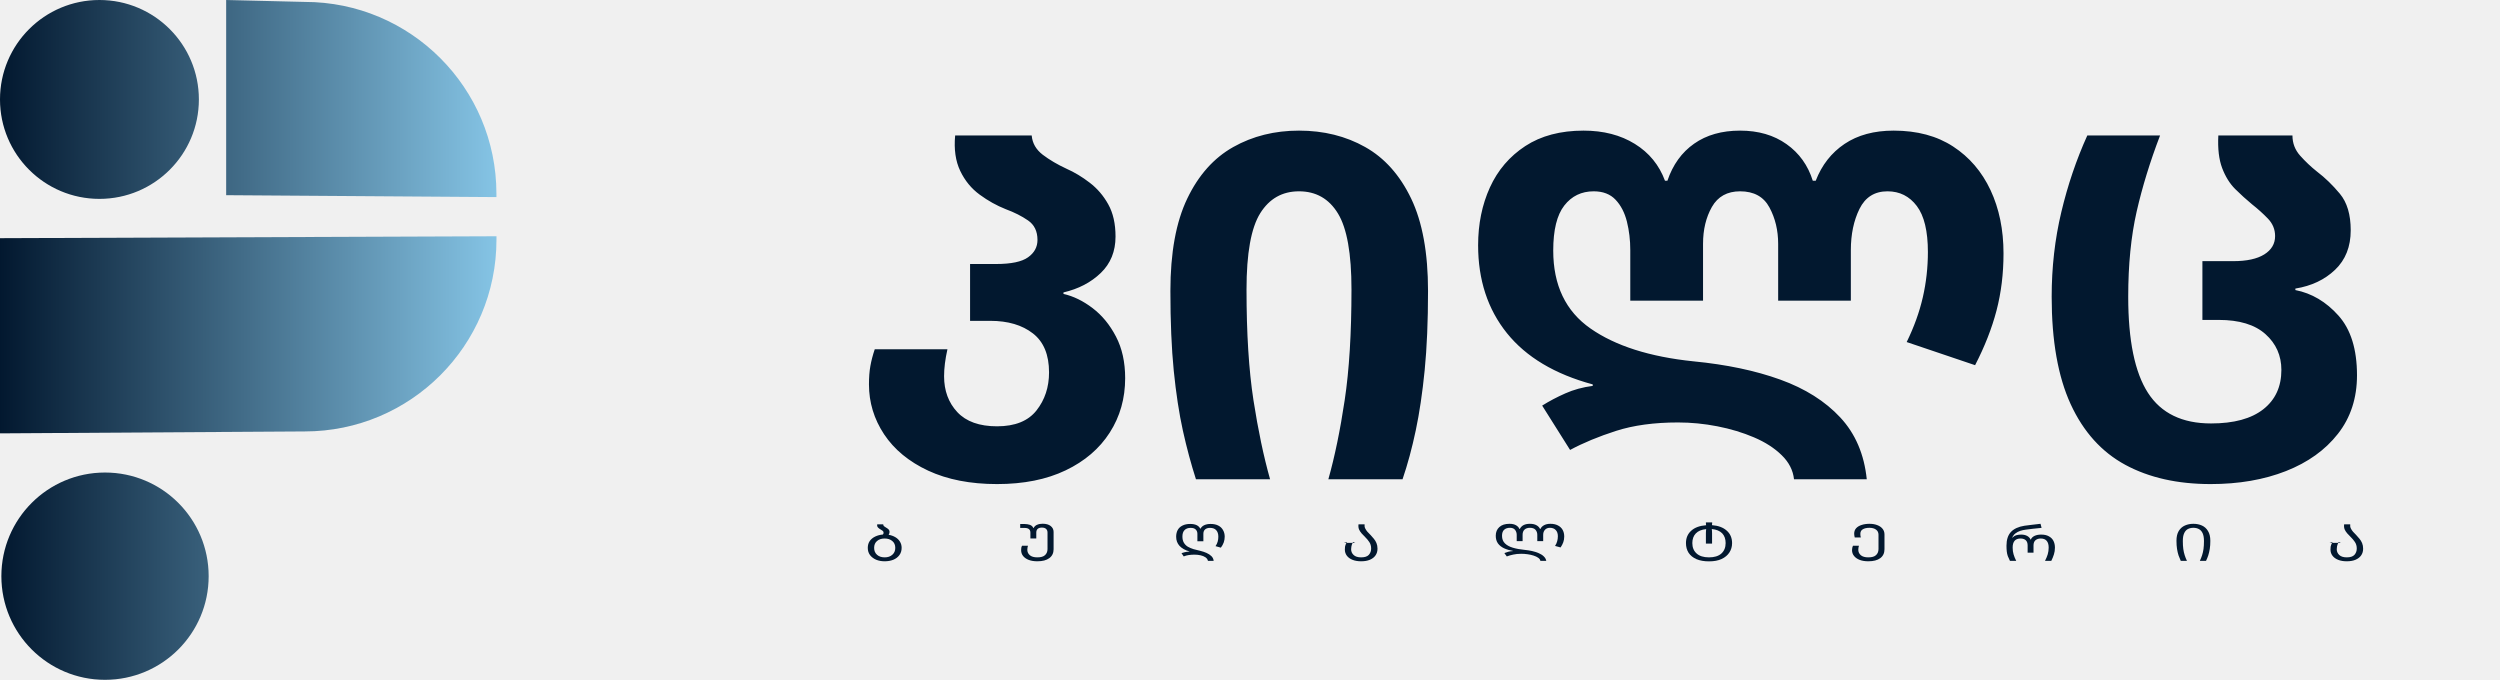
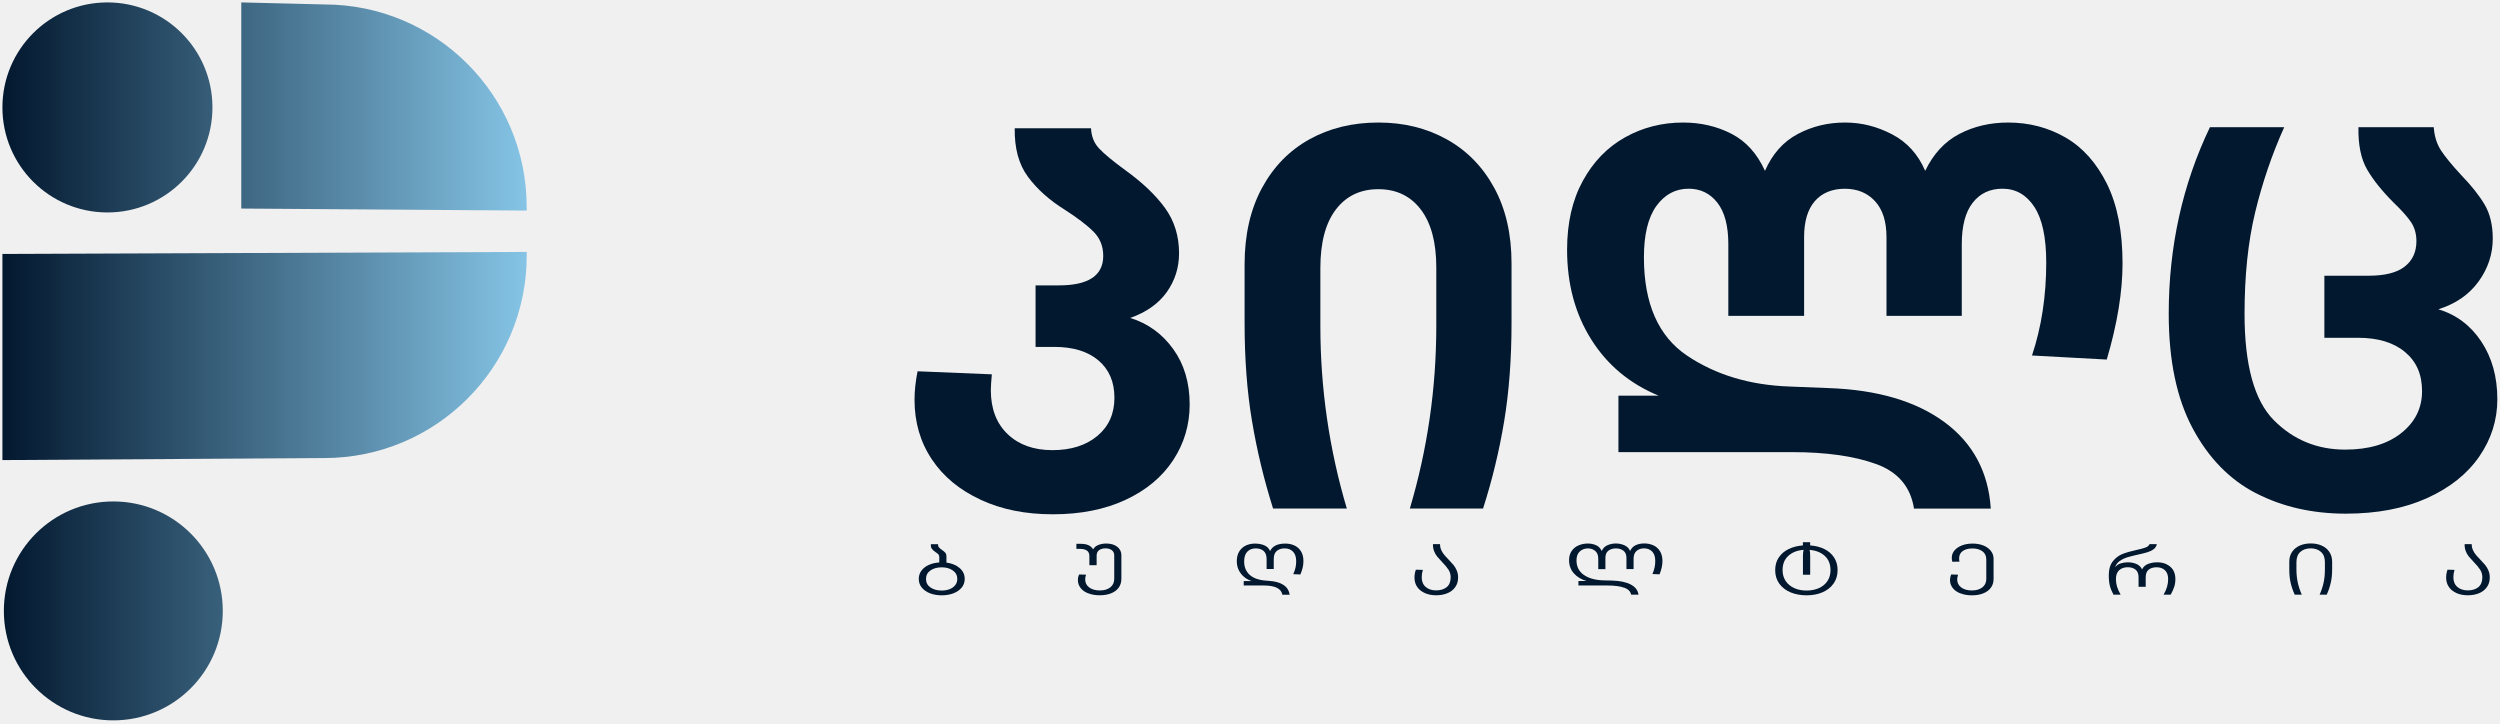
- <svg xmlns="http://www.w3.org/2000/svg" id="Layer_2" data-name="Layer 2" viewBox="0 0 547.06 148.76">
+ <svg xmlns="http://www.w3.org/2000/svg" width="518" height="150" viewBox="0 0 518 150" fill="none">
+   <g clip-path="url(#clip0_2_40)">
+     <path d="M44.02 22.26C44.02 34.28 34.28 44.02 22.26 44.02C10.24 44.02 0.5 34.28 0.5 22.26C0.5 10.24 10.24 0.5 22.26 0.5C34.28 0.5 44.02 10.24 44.02 22.26ZM23.48 103.9C10.95 103.9 0.8 114.05 0.8 126.58C0.8 139.11 10.95 149.26 23.48 149.26C36.01 149.26 46.16 139.11 46.16 126.58C46.16 114.05 36.01 103.9 23.48 103.9ZM109.12 52.2L0.5 52.62V95.33L67.17 94.91C90.34 94.91 109.14 76.13 109.14 52.94C109.14 52.69 109.14 52.44 109.14 52.19L109.12 52.2ZM109.13 42.89C109.13 19.71 90.34 0.92 67.17 0.92L49.99 0.5V43.21L109.13 43.63C109.13 43.38 109.13 43.13 109.13 42.88V42.89Z" fill="url(#paint0_linear_2_40)" />
+     <path d="M203.19 103.54C198.83 101.54 195.46 98.75 193.07 95.16C190.68 91.58 189.49 87.47 189.49 82.83C189.49 81 189.7 79.04 190.12 76.93L205.51 77.56C205.37 79.11 205.3 80.19 205.3 80.83C205.3 84.69 206.46 87.73 208.78 89.95C211.1 92.16 214.19 93.27 218.05 93.27C221.91 93.27 225.02 92.29 227.38 90.32C229.73 88.35 230.91 85.72 230.91 82.42C230.91 79.12 229.8 76.54 227.59 74.67C225.38 72.81 222.34 71.88 218.47 71.88H214.57V59.13H219.42C225.53 59.13 228.59 57.09 228.59 53.02C228.59 51.05 227.94 49.4 226.64 48.07C225.34 46.74 223.32 45.19 220.58 43.43C217.42 41.46 214.89 39.2 212.99 36.63C211.09 34.07 210.18 30.71 210.25 26.57H226.06C226.13 28.26 226.69 29.66 227.75 30.78C228.8 31.9 230.63 33.41 233.23 35.31C236.74 37.84 239.46 40.44 241.4 43.11C243.33 45.78 244.3 48.9 244.3 52.49C244.3 55.44 243.46 58.11 241.77 60.5C240.08 62.89 237.56 64.68 234.18 65.88C237.83 67 240.8 69.15 243.08 72.31C245.36 75.47 246.5 79.3 246.5 83.8C246.5 88.01 245.36 91.86 243.08 95.34C240.8 98.82 237.51 101.56 233.23 103.56C228.94 105.56 223.92 106.56 218.16 106.56C212.4 106.56 207.55 105.56 203.2 103.56L203.19 103.54Z" fill="#02182F" />
+     <path d="M259.41 87.21C258.39 81.13 257.88 74.37 257.88 66.92V54.8C257.88 48.69 259.07 43.42 261.46 38.99C263.85 34.56 267.13 31.19 271.31 28.87C275.49 26.55 280.25 25.39 285.59 25.39C290.93 25.39 295.58 26.55 299.76 28.87C303.94 31.19 307.22 34.54 309.61 38.93C312 43.32 313.19 48.54 313.19 54.58V66.91C313.19 74.36 312.68 81.15 311.66 87.3C310.64 93.45 309.18 99.47 307.29 105.37H292.12C295.77 93.08 297.6 80.47 297.6 67.54V55.42C297.6 50.22 296.53 46.22 294.39 43.41C292.25 40.6 289.31 39.2 285.59 39.2C281.87 39.2 278.93 40.61 276.79 43.41C274.65 46.22 273.58 50.26 273.58 55.53V67.54C273.58 80.47 275.41 93.08 279.06 105.37H263.78C261.88 99.33 260.42 93.27 259.41 87.19V87.21Z" fill="#02182F" />
+     <path d="M388.76 96.16C384.26 94.51 378.43 93.68 371.27 93.68H335.34V81.98H343.67C337.7 79.52 333.04 75.64 329.71 70.34C326.37 65.04 324.7 58.84 324.7 51.74C324.7 46.19 325.79 41.43 327.97 37.46C330.15 33.49 333.06 30.49 336.72 28.45C340.37 26.41 344.38 25.39 348.73 25.39C352.38 25.39 355.72 26.16 358.74 27.71C361.76 29.26 364.08 31.82 365.7 35.4C367.24 31.89 369.51 29.34 372.5 27.76C375.48 26.18 378.73 25.39 382.25 25.39C385.77 25.39 388.87 26.2 392 27.81C395.12 29.43 397.43 31.96 398.9 35.4C400.59 31.89 402.94 29.34 405.96 27.76C408.98 26.18 412.35 25.39 416.08 25.39C420.44 25.39 424.41 26.43 427.99 28.5C431.57 30.57 434.43 33.79 436.58 38.14C438.72 42.5 439.79 47.98 439.79 54.58C439.79 60.48 438.7 67.12 436.52 74.5L421.03 73.66C423 67.76 423.98 61.33 423.98 54.38C423.98 49.18 423.15 45.34 421.5 42.84C419.85 40.35 417.65 39.1 414.91 39.1C412.31 39.1 410.26 40.07 408.75 42C407.24 43.93 406.48 46.79 406.48 50.59V65.45H390.88V49.12C390.88 45.89 390.09 43.41 388.51 41.69C386.93 39.97 384.84 39.11 382.24 39.11C379.64 39.11 377.5 39.97 376.02 41.69C374.54 43.41 373.81 45.89 373.81 49.12V65.45H358.11V50.59C358.11 46.8 357.35 43.93 355.84 42C354.33 40.07 352.34 39.1 349.89 39.1C347.15 39.1 344.92 40.3 343.2 42.68C341.48 45.07 340.62 48.62 340.62 53.32C340.62 62.87 343.59 69.65 349.52 73.66C355.46 77.66 362.57 79.81 370.86 80.09L378.87 80.41C388.99 80.76 396.99 83.12 402.9 87.47C408.8 91.83 412 97.8 412.49 105.38H396.58C395.88 100.88 393.28 97.81 388.78 96.16H388.76Z" fill="#02182F" />
+     <path d="M467.48 102.22C462 99.41 457.61 94.91 454.31 88.73C451.01 82.55 449.36 74.65 449.36 65.02C449.36 51.11 452.21 38.22 457.9 26.35H473.29C470.76 31.97 468.76 37.84 467.28 43.95C465.8 50.06 465.07 57.09 465.07 65.03C465.07 75.64 467.09 82.98 471.13 87.05C475.17 91.13 480.1 93.16 485.94 93.16C490.79 93.16 494.65 92.02 497.53 89.74C500.41 87.46 501.85 84.56 501.85 81.05C501.85 77.54 500.67 74.9 498.32 72.94C495.97 70.97 492.72 69.99 488.57 69.99H481.61V57.13H490.78C494.15 57.13 496.65 56.5 498.26 55.23C499.88 53.97 500.68 52.21 500.68 49.96C500.68 48.42 500.29 47.08 499.52 45.96C498.75 44.84 497.55 43.5 495.94 41.96C493.55 39.57 491.72 37.29 490.46 35.11C489.2 32.93 488.6 30.02 488.67 26.36H504.27C504.41 28.26 504.92 29.87 505.8 31.21C506.68 32.54 508.07 34.23 509.96 36.27C512.07 38.45 513.68 40.48 514.81 42.38C515.93 44.28 516.5 46.63 516.5 49.44C516.5 52.67 515.51 55.64 513.55 58.34C511.58 61.05 508.81 62.96 505.23 64.08C508.95 65.2 511.92 67.44 514.13 70.77C516.34 74.11 517.45 78.09 517.45 82.73C517.45 87.02 516.2 90.97 513.71 94.58C511.22 98.2 507.6 101.08 502.86 103.22C498.12 105.36 492.51 106.43 486.05 106.43C479.16 106.43 472.98 105.03 467.5 102.22H467.48Z" fill="#02182F" />
+     <path d="M192.69 122.93C191.97 122.65 191.4 122.25 190.99 121.74C190.57 121.23 190.37 120.63 190.37 119.95C190.37 119.31 190.55 118.74 190.92 118.24C191.29 117.74 191.79 117.35 192.43 117.06C193.07 116.77 193.8 116.59 194.62 116.54V115.41C194.62 115.19 194.56 115.01 194.44 114.87C194.32 114.74 194.12 114.58 193.85 114.4C193.51 114.17 193.25 113.94 193.08 113.71C192.91 113.49 192.84 113.17 192.88 112.76H194.36C194.35 113.03 194.41 113.25 194.54 113.4C194.67 113.56 194.88 113.74 195.16 113.93C195.47 114.14 195.7 114.33 195.86 114.52C196.02 114.71 196.1 114.97 196.1 115.3V116.57C197.22 116.72 198.14 117.09 198.84 117.7C199.54 118.3 199.89 119.05 199.89 119.95C199.89 120.63 199.68 121.23 199.27 121.74C198.85 122.25 198.28 122.65 197.56 122.93C196.83 123.21 196.02 123.35 195.13 123.35C194.24 123.35 193.41 123.21 192.69 122.93ZM192.79 121.71C193.39 122.14 194.17 122.36 195.13 122.36C195.74 122.36 196.29 122.26 196.78 122.07C197.27 121.87 197.65 121.59 197.93 121.23C198.21 120.87 198.35 120.44 198.35 119.96C198.35 119.22 198.04 118.64 197.43 118.2C196.82 117.77 196.05 117.55 195.12 117.55C194.19 117.55 193.39 117.77 192.78 118.2C192.18 118.63 191.87 119.22 191.87 119.96C191.87 120.7 192.17 121.28 192.78 121.72L192.79 121.71Z" fill="#02182F" />
+     <path d="M225.49 122.95C224.8 122.68 224.27 122.31 223.9 121.83C223.53 121.35 223.34 120.81 223.34 120.19C223.34 119.8 223.42 119.41 223.6 119.03L225.03 119.07C224.91 119.42 224.85 119.74 224.85 120.05C224.85 120.75 225.13 121.31 225.69 121.72C226.25 122.14 226.98 122.34 227.89 122.34C228.8 122.34 229.5 122.13 230.05 121.7C230.6 121.28 230.87 120.68 230.87 119.93V115.11C230.87 114.62 230.7 114.26 230.37 114C230.03 113.75 229.6 113.62 229.06 113.62C228.52 113.62 228.05 113.75 227.72 114C227.39 114.26 227.22 114.64 227.22 115.14V117.11H225.72V115.21C225.72 114.71 225.55 114.33 225.22 114.09C224.88 113.85 224.42 113.73 223.84 113.73H223.03V112.68H223.98C225.21 112.68 226.05 113.06 226.49 113.83C226.73 113.41 227.1 113.1 227.59 112.91C228.08 112.72 228.62 112.62 229.22 112.62C230.16 112.62 230.92 112.84 231.49 113.29C232.06 113.74 232.35 114.32 232.35 115.03V119.94C232.35 120.63 232.17 121.23 231.8 121.75C231.43 122.27 230.91 122.66 230.23 122.93C229.55 123.21 228.76 123.34 227.86 123.34C226.96 123.34 226.18 123.21 225.49 122.93V122.95Z" fill="#02182F" />
+     <path d="M264.56 121.78C263.91 121.47 262.99 121.31 261.8 121.31H257.7V120.4H259.33C258.39 120.08 257.64 119.56 257.09 118.82C256.53 118.08 256.26 117.24 256.26 116.29C256.26 115.49 256.43 114.81 256.77 114.26C257.11 113.71 257.57 113.3 258.14 113.03C258.71 112.76 259.35 112.63 260.04 112.63C260.73 112.63 261.4 112.75 261.95 112.98C262.51 113.21 262.91 113.61 263.17 114.17C263.66 113.14 264.71 112.63 266.32 112.63C267.02 112.63 267.65 112.76 268.22 113.03C268.79 113.3 269.24 113.7 269.57 114.24C269.91 114.78 270.07 115.45 270.07 116.26C270.07 116.75 270.02 117.2 269.91 117.63C269.81 118.06 269.65 118.53 269.44 119.03L267.96 118.97C268.17 118.51 268.32 118.07 268.42 117.65C268.52 117.23 268.57 116.77 268.57 116.29C268.57 115.41 268.35 114.75 267.91 114.3C267.47 113.85 266.9 113.63 266.19 113.63C265.48 113.63 264.96 113.81 264.54 114.16C264.12 114.51 263.92 115.07 263.92 115.83V117.9H262.44V115.83C262.44 115.07 262.23 114.52 261.82 114.16C261.4 113.8 260.86 113.63 260.19 113.63C259.47 113.63 258.89 113.85 258.45 114.3C258.01 114.75 257.79 115.42 257.79 116.33C257.79 117.51 258.18 118.44 258.96 119.13C259.74 119.82 260.88 120.21 262.38 120.31L262.87 120.35C264.15 120.43 265.17 120.7 265.91 121.18C266.65 121.66 267.09 122.34 267.21 123.23H265.71C265.59 122.58 265.2 122.09 264.55 121.78H264.56Z" fill="#02182F" />
+     <path d="M298.62 113.94C298.77 114.3 298.96 114.61 299.19 114.89C299.42 115.17 299.73 115.52 300.13 115.93C300.56 116.37 300.9 116.75 301.17 117.07C301.43 117.39 301.66 117.77 301.84 118.2C302.02 118.63 302.12 119.12 302.12 119.66C302.12 120.43 301.92 121.09 301.53 121.64C301.14 122.2 300.6 122.62 299.91 122.91C299.22 123.2 298.44 123.34 297.57 123.34C296.7 123.34 295.96 123.2 295.28 122.91C294.6 122.62 294.06 122.2 293.67 121.65C293.28 121.1 293.08 120.45 293.08 119.69C293.08 119.1 293.18 118.55 293.37 118.04L294.82 118.08C294.66 118.57 294.58 119.07 294.58 119.61C294.58 120.48 294.86 121.15 295.41 121.62C295.96 122.09 296.68 122.33 297.56 122.33C298.44 122.33 299.21 122.11 299.75 121.66C300.29 121.22 300.57 120.55 300.58 119.66C300.58 119.04 300.43 118.5 300.13 118.04C299.83 117.58 299.39 117.05 298.8 116.45C298.37 116 298.03 115.62 297.77 115.3C297.51 114.98 297.3 114.61 297.14 114.18C296.97 113.75 296.9 113.27 296.91 112.75H298.37C298.37 113.18 298.45 113.57 298.6 113.93L298.62 113.94Z" fill="#02182F" />
+     <path d="M336.54 121.78C335.71 121.47 334.52 121.31 332.97 121.31H327.05V120.39H328.74C327.64 120.07 326.76 119.54 326.1 118.79C325.44 118.04 325.11 117.14 325.11 116.08C325.11 115.32 325.29 114.68 325.65 114.16C326.01 113.64 326.49 113.25 327.08 113C327.67 112.75 328.31 112.62 328.99 112.62C329.6 112.62 330.17 112.73 330.69 112.96C331.22 113.19 331.61 113.59 331.88 114.17C332.12 113.61 332.52 113.21 333.06 112.97C333.6 112.73 334.19 112.61 334.81 112.61C335.43 112.61 336 112.73 336.56 112.97C337.12 113.21 337.52 113.61 337.76 114.16C338.02 113.6 338.4 113.2 338.92 112.96C339.44 112.72 340.03 112.6 340.69 112.6C341.35 112.6 342 112.73 342.58 112.99C343.15 113.25 343.61 113.66 343.95 114.21C344.29 114.76 344.46 115.45 344.46 116.27C344.46 117.09 344.26 118.02 343.86 119L342.38 118.94C342.77 118.07 342.97 117.18 342.97 116.27C342.97 115.36 342.75 114.71 342.32 114.27C341.89 113.84 341.33 113.62 340.66 113.62C340.04 113.62 339.52 113.79 339.1 114.15C338.68 114.5 338.48 115.04 338.48 115.77V117.91H337V115.61C337 114.93 336.79 114.43 336.38 114.11C335.96 113.79 335.45 113.63 334.82 113.63C334.19 113.63 333.66 113.79 333.25 114.11C332.84 114.43 332.64 114.93 332.64 115.62V117.92H331.16V115.78C331.16 115.05 330.95 114.51 330.54 114.16C330.12 113.81 329.62 113.63 329.02 113.63C328.36 113.63 327.8 113.84 327.34 114.25C326.88 114.66 326.65 115.28 326.65 116.11C326.65 117.4 327.15 118.4 328.16 119.11C329.17 119.82 330.52 120.2 332.22 120.25L333.98 120.29C335.65 120.34 336.96 120.61 337.91 121.12C338.86 121.63 339.38 122.33 339.49 123.21H337.97C337.85 122.56 337.37 122.07 336.54 121.76V121.78Z" fill="#02182F" />
+     <path d="M368.56 115.52C369.05 114.78 369.73 114.19 370.59 113.77C371.45 113.35 372.45 113.09 373.56 113.01V112.35H375.06V113.01C376.16 113.09 377.14 113.33 378 113.76C378.86 114.18 379.54 114.77 380.02 115.51C380.5 116.25 380.75 117.13 380.75 118.13C380.75 119.2 380.47 120.13 379.91 120.92C379.35 121.71 378.58 122.31 377.61 122.73C376.64 123.15 375.54 123.35 374.32 123.35C373.1 123.35 371.98 123.14 370.99 122.73C370 122.31 369.23 121.71 368.66 120.92C368.09 120.13 367.82 119.2 367.82 118.13C367.82 117.13 368.06 116.26 368.55 115.52H368.56ZM373.69 113.93C372.38 114.03 371.33 114.45 370.54 115.17C369.75 115.89 369.35 116.88 369.35 118.13C369.35 119.01 369.57 119.76 370 120.4C370.43 121.03 371.03 121.52 371.78 121.86C372.53 122.2 373.38 122.36 374.33 122.36C375.28 122.36 376.12 122.19 376.87 121.86C377.62 121.53 378.21 121.04 378.64 120.4C379.07 119.76 379.28 119.01 379.28 118.14C379.28 116.89 378.88 115.9 378.09 115.18C377.3 114.46 376.25 114.04 374.96 113.94C375.03 114.25 375.07 114.68 375.07 115.24V119.08H373.57V115.26C373.57 114.74 373.61 114.3 373.7 113.94L373.69 113.93Z" fill="#02182F" />
+     <path d="M406.18 122.95C405.5 122.68 404.97 122.31 404.6 121.83C404.23 121.35 404.04 120.81 404.04 120.19C404.04 119.81 404.12 119.42 404.28 119.03L405.71 119.07C405.59 119.48 405.53 119.81 405.53 120.05C405.53 120.75 405.81 121.31 406.37 121.72C406.93 122.14 407.66 122.34 408.57 122.34C409.48 122.34 410.2 122.13 410.74 121.71C411.28 121.29 411.56 120.7 411.56 119.95V115.89C411.55 115.15 411.27 114.59 410.74 114.21C410.2 113.83 409.52 113.64 408.71 113.64C407.84 113.64 407.16 113.82 406.67 114.18C406.17 114.54 405.93 115.05 405.93 115.7C405.93 115.93 405.95 116.16 406 116.37L404.52 116.4C404.45 116.13 404.41 115.85 404.41 115.57C404.41 114.99 404.6 114.48 404.98 114.04C405.36 113.6 405.87 113.25 406.53 113C407.18 112.75 407.91 112.63 408.72 112.63C409.53 112.63 410.26 112.76 410.92 113.01C411.58 113.27 412.1 113.64 412.49 114.12C412.88 114.6 413.07 115.17 413.07 115.81V119.97C413.07 120.65 412.89 121.25 412.52 121.76C412.15 122.27 411.63 122.66 410.95 122.94C410.27 123.22 409.48 123.35 408.58 123.35C407.68 123.35 406.9 123.22 406.22 122.94L406.18 122.95Z" fill="#02182F" />
+     <path d="M448.88 116.91C449.45 117.16 449.9 117.55 450.24 118.06C450.57 118.58 450.74 119.22 450.74 119.97C450.74 120.57 450.66 121.12 450.49 121.62C450.32 122.12 450.08 122.66 449.77 123.22H448.29C448.62 122.65 448.86 122.11 449.01 121.6C449.16 121.09 449.24 120.55 449.24 119.99C449.24 119.19 449.02 118.58 448.58 118.16C448.14 117.74 447.57 117.54 446.86 117.54C446.15 117.54 445.61 117.71 445.2 118.04C444.79 118.37 444.59 118.9 444.59 119.62V121.58H443.11V119.62C443.11 118.89 442.9 118.36 442.49 118.03C442.08 117.7 441.53 117.53 440.86 117.53C440.13 117.53 439.54 117.74 439.09 118.15C438.64 118.56 438.42 119.17 438.42 119.98C438.42 120.53 438.5 121.06 438.65 121.55C438.8 122.05 439.05 122.6 439.39 123.21H437.91C437.57 122.58 437.32 121.97 437.17 121.39C437.02 120.81 436.94 120.08 436.94 119.21C436.94 117.98 437.22 117.01 437.78 116.3C438.34 115.6 439 115.09 439.77 114.79C440.53 114.49 441.49 114.21 442.65 113.96C443.52 113.77 444.16 113.6 444.57 113.44C444.99 113.28 445.26 113.05 445.39 112.74H446.89C446.82 113.17 446.6 113.52 446.24 113.79C445.88 114.06 445.45 114.27 444.96 114.42C444.47 114.57 443.8 114.74 442.96 114.92C442.07 115.12 441.34 115.3 440.76 115.48C440.19 115.66 439.67 115.91 439.2 116.24C438.74 116.57 438.42 117 438.25 117.53C438.54 117.16 438.92 116.89 439.39 116.74C439.86 116.59 440.35 116.51 440.87 116.51C441.55 116.51 442.16 116.63 442.68 116.86C443.2 117.09 443.59 117.46 443.83 117.97C444.1 117.45 444.51 117.07 445.07 116.85C445.63 116.63 446.26 116.51 446.98 116.51C447.7 116.51 448.31 116.64 448.88 116.89V116.91Z" fill="#02182F" />
+     <path d="M474.62 120.73C474.43 119.92 474.34 119 474.34 117.97V116.4C474.34 115.59 474.54 114.89 474.94 114.32C475.34 113.75 475.87 113.32 476.54 113.03C477.21 112.74 477.96 112.6 478.79 112.6C479.62 112.6 480.35 112.74 481.02 113.03C481.69 113.32 482.23 113.75 482.62 114.32C483.01 114.89 483.22 115.58 483.22 116.39V117.96C483.22 118.98 483.13 119.9 482.94 120.72C482.76 121.54 482.48 122.37 482.1 123.21H480.63C481.01 122.35 481.29 121.5 481.46 120.67C481.64 119.84 481.72 118.93 481.72 117.95V116.49C481.72 115.55 481.45 114.83 480.9 114.35C480.35 113.86 479.64 113.62 478.78 113.62C477.92 113.62 477.17 113.86 476.63 114.35C476.09 114.84 475.82 115.55 475.82 116.49V117.95C475.82 118.9 475.91 119.8 476.09 120.66C476.27 121.51 476.55 122.37 476.93 123.21H475.46C475.08 122.36 474.8 121.53 474.61 120.72L474.62 120.73Z" fill="#02182F" />
+     <path d="M512.38 113.94C512.53 114.3 512.72 114.61 512.95 114.89C513.18 115.17 513.49 115.52 513.89 115.93C514.32 116.37 514.66 116.75 514.93 117.07C515.19 117.39 515.42 117.77 515.6 118.2C515.78 118.63 515.88 119.12 515.88 119.66C515.88 120.43 515.68 121.09 515.29 121.64C514.9 122.2 514.36 122.62 513.67 122.91C512.98 123.2 512.2 123.34 511.33 123.34C510.46 123.34 509.72 123.2 509.04 122.91C508.36 122.62 507.82 122.2 507.43 121.65C507.04 121.1 506.84 120.45 506.84 119.69C506.84 119.1 506.94 118.55 507.13 118.04L508.58 118.08C508.42 118.57 508.34 119.07 508.34 119.61C508.34 120.48 508.62 121.15 509.17 121.62C509.72 122.09 510.44 122.33 511.32 122.33C512.2 122.33 512.97 122.11 513.51 121.66C514.05 121.22 514.33 120.55 514.34 119.66C514.34 119.04 514.19 118.5 513.89 118.04C513.59 117.58 513.15 117.05 512.56 116.45C512.13 116 511.79 115.62 511.53 115.3C511.27 114.98 511.06 114.61 510.9 114.18C510.73 113.75 510.66 113.27 510.67 112.75H512.13C512.13 113.18 512.21 113.57 512.36 113.93L512.38 113.94Z" fill="#02182F" />
+   </g>
  <defs>
-     <style>
-       .cls-1 {
-         letter-spacing: 1.66em;
-       }
- 
-       .cls-2 {
-         letter-spacing: 1.67em;
-       }
- 
-       .cls-3 {
-         font-family: TBCContractica-Book, 'TBC Contractica';
-         font-size: 11.21px;
-       }
- 
-       .cls-3, .cls-4 {
-         fill: #02182f;
-       }
- 
-       .cls-5 {
-         letter-spacing: 1.67em;
-       }
- 
-       .cls-6 {
-         font-family: TBCContracticaCAPS-Regular, 'TBC Contractica CAPS';
-         letter-spacing: 0em;
-       }
- 
-       .cls-4 {
-         font-size: 105.38px;
-       }
- 
-       .cls-7 {
-         font-family: TBCContractica-Bold, 'TBC Contractica';
-         font-weight: 700;
-       }
- 
-       .cls-8 {
-         letter-spacing: 1.65em;
-       }
- 
-       .cls-9 {
-         fill: url(#linear-gradient);
-       }
-     </style>
-     <linearGradient id="linear-gradient" x1="0" y1="74.38" x2="108.63" y2="74.38" gradientUnits="userSpaceOnUse">
-       <stop offset="0" stop-color="#02182f" />
-       <stop offset="1" stop-color="#85c4e5" />
+     <linearGradient id="paint0_linear_2_40" x1="0.5" y1="74.88" x2="109.13" y2="74.88" gradientUnits="userSpaceOnUse">
+       <stop stop-color="#02182F" />
+       <stop offset="1" stop-color="#85C4E5" />
    </linearGradient>
+     <clipPath id="clip0_2_40">
+       <rect width="516.93" height="148.76" fill="white" transform="translate(0.5 0.5)" />
+     </clipPath>
  </defs>
-   <g id="Layer_1-2" data-name="Layer 1">
-     <g>
-       <path class="cls-9" d="M43.52,21.76c0,12.02-9.74,21.76-21.76,21.76S0,33.78,0,21.76,9.74,0,21.76,0s21.76,9.74,21.76,21.76ZM22.98,103.4c-12.53,0-22.68,10.15-22.68,22.68s10.15,22.68,22.68,22.68,22.68-10.15,22.68-22.68-10.15-22.68-22.68-22.68ZM108.62,51.7l-108.62.42v42.71l66.67-.42c23.17,0,41.97-18.78,41.97-41.97,0-.25,0-.5,0-.75ZM108.63,42.39C108.63,19.21,89.84.42,66.67.42l-17.18-.42v42.71l59.14.42c0-.25,0-.5,0-.75Z" />
-       <g>
-         <text class="cls-4" transform="translate(185.51 104.88)">
-           <tspan class="cls-7" x="0" y="0">ᲞᲘᲚᲪ</tspan>
-           <tspan class="cls-6" x="336.15" y="0"> </tspan>
-         </text>
-         <text class="cls-3" transform="translate(188.99 122.73) scale(1.31 1)">
-           <tspan class="cls-2" x="0" y="0">Ბ</tspan>
-           <tspan class="cls-5" x="25.65" y="0">Უ</tspan>
-           <tspan class="cls-1" x="51.51" y="0">Ღ</tspan>
-           <tspan class="cls-8" x="79.77" y="0">Ა</tspan>
-           <tspan class="cls-5" x="104.9" y="0">Ლ</tspan>
-           <tspan class="cls-1" x="136.67" y="0">Ტ</tspan>
-           <tspan class="cls-5" x="164.49" y="0">Ე</tspan>
-           <tspan class="cls-2" x="190.21" y="0">Რ</tspan>
-           <tspan class="cls-5" x="218.56" y="0">ᲘᲐ</tspan>
-         </text>
-       </g>
-     </g>
-   </g>
</svg>
